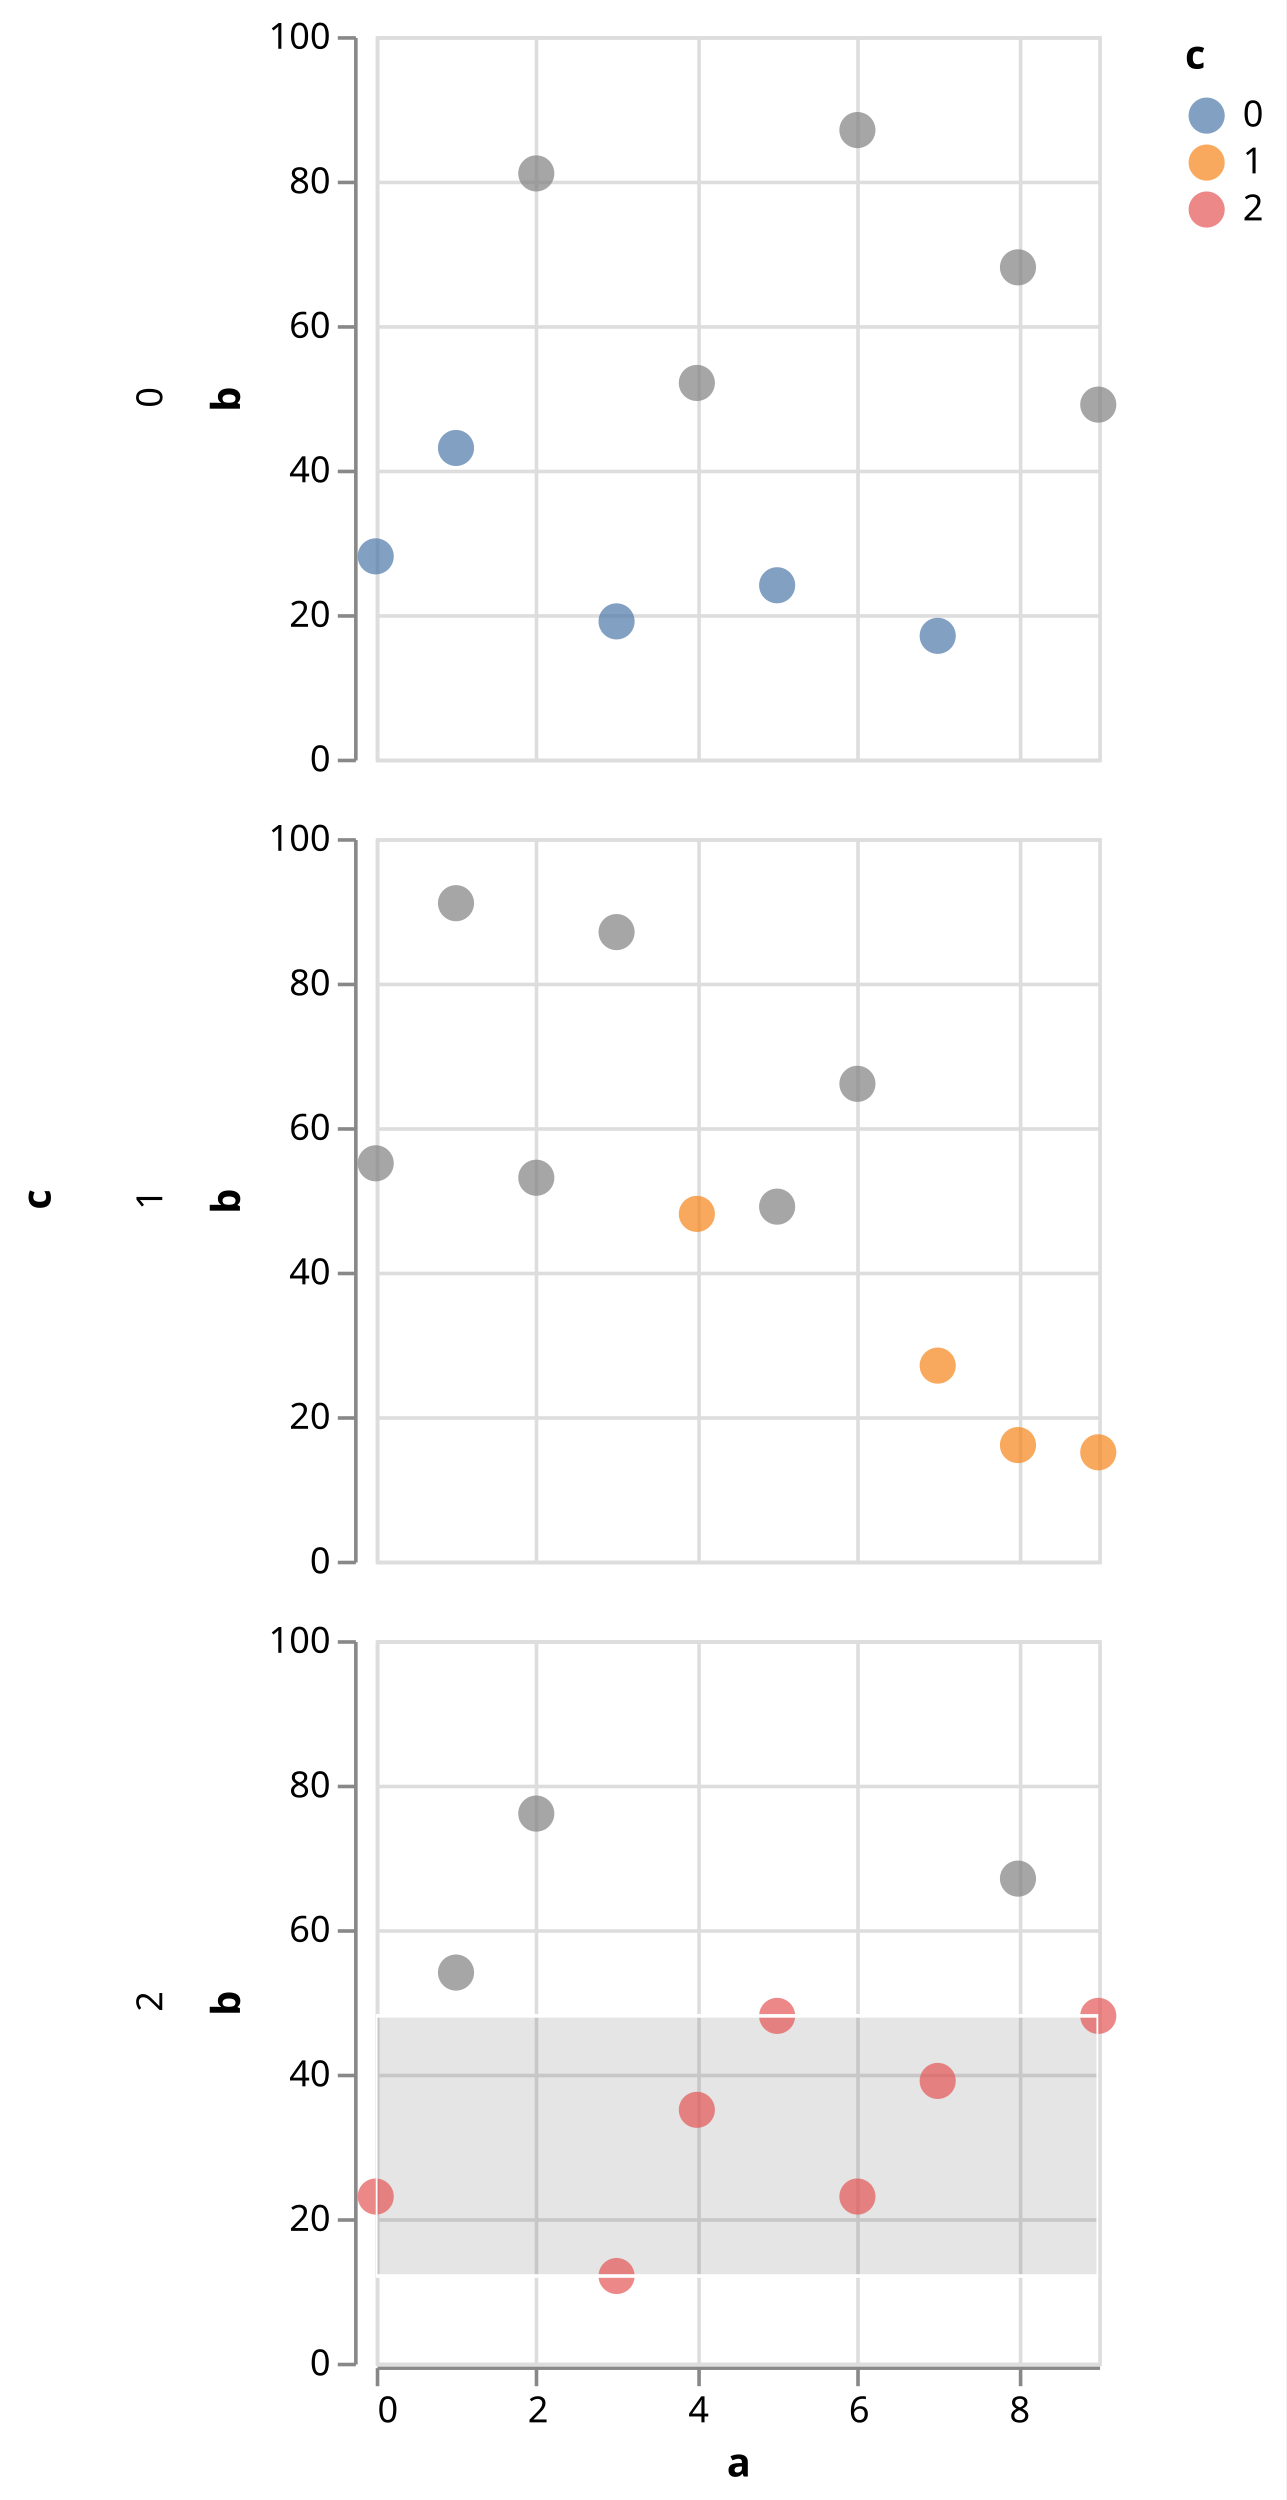
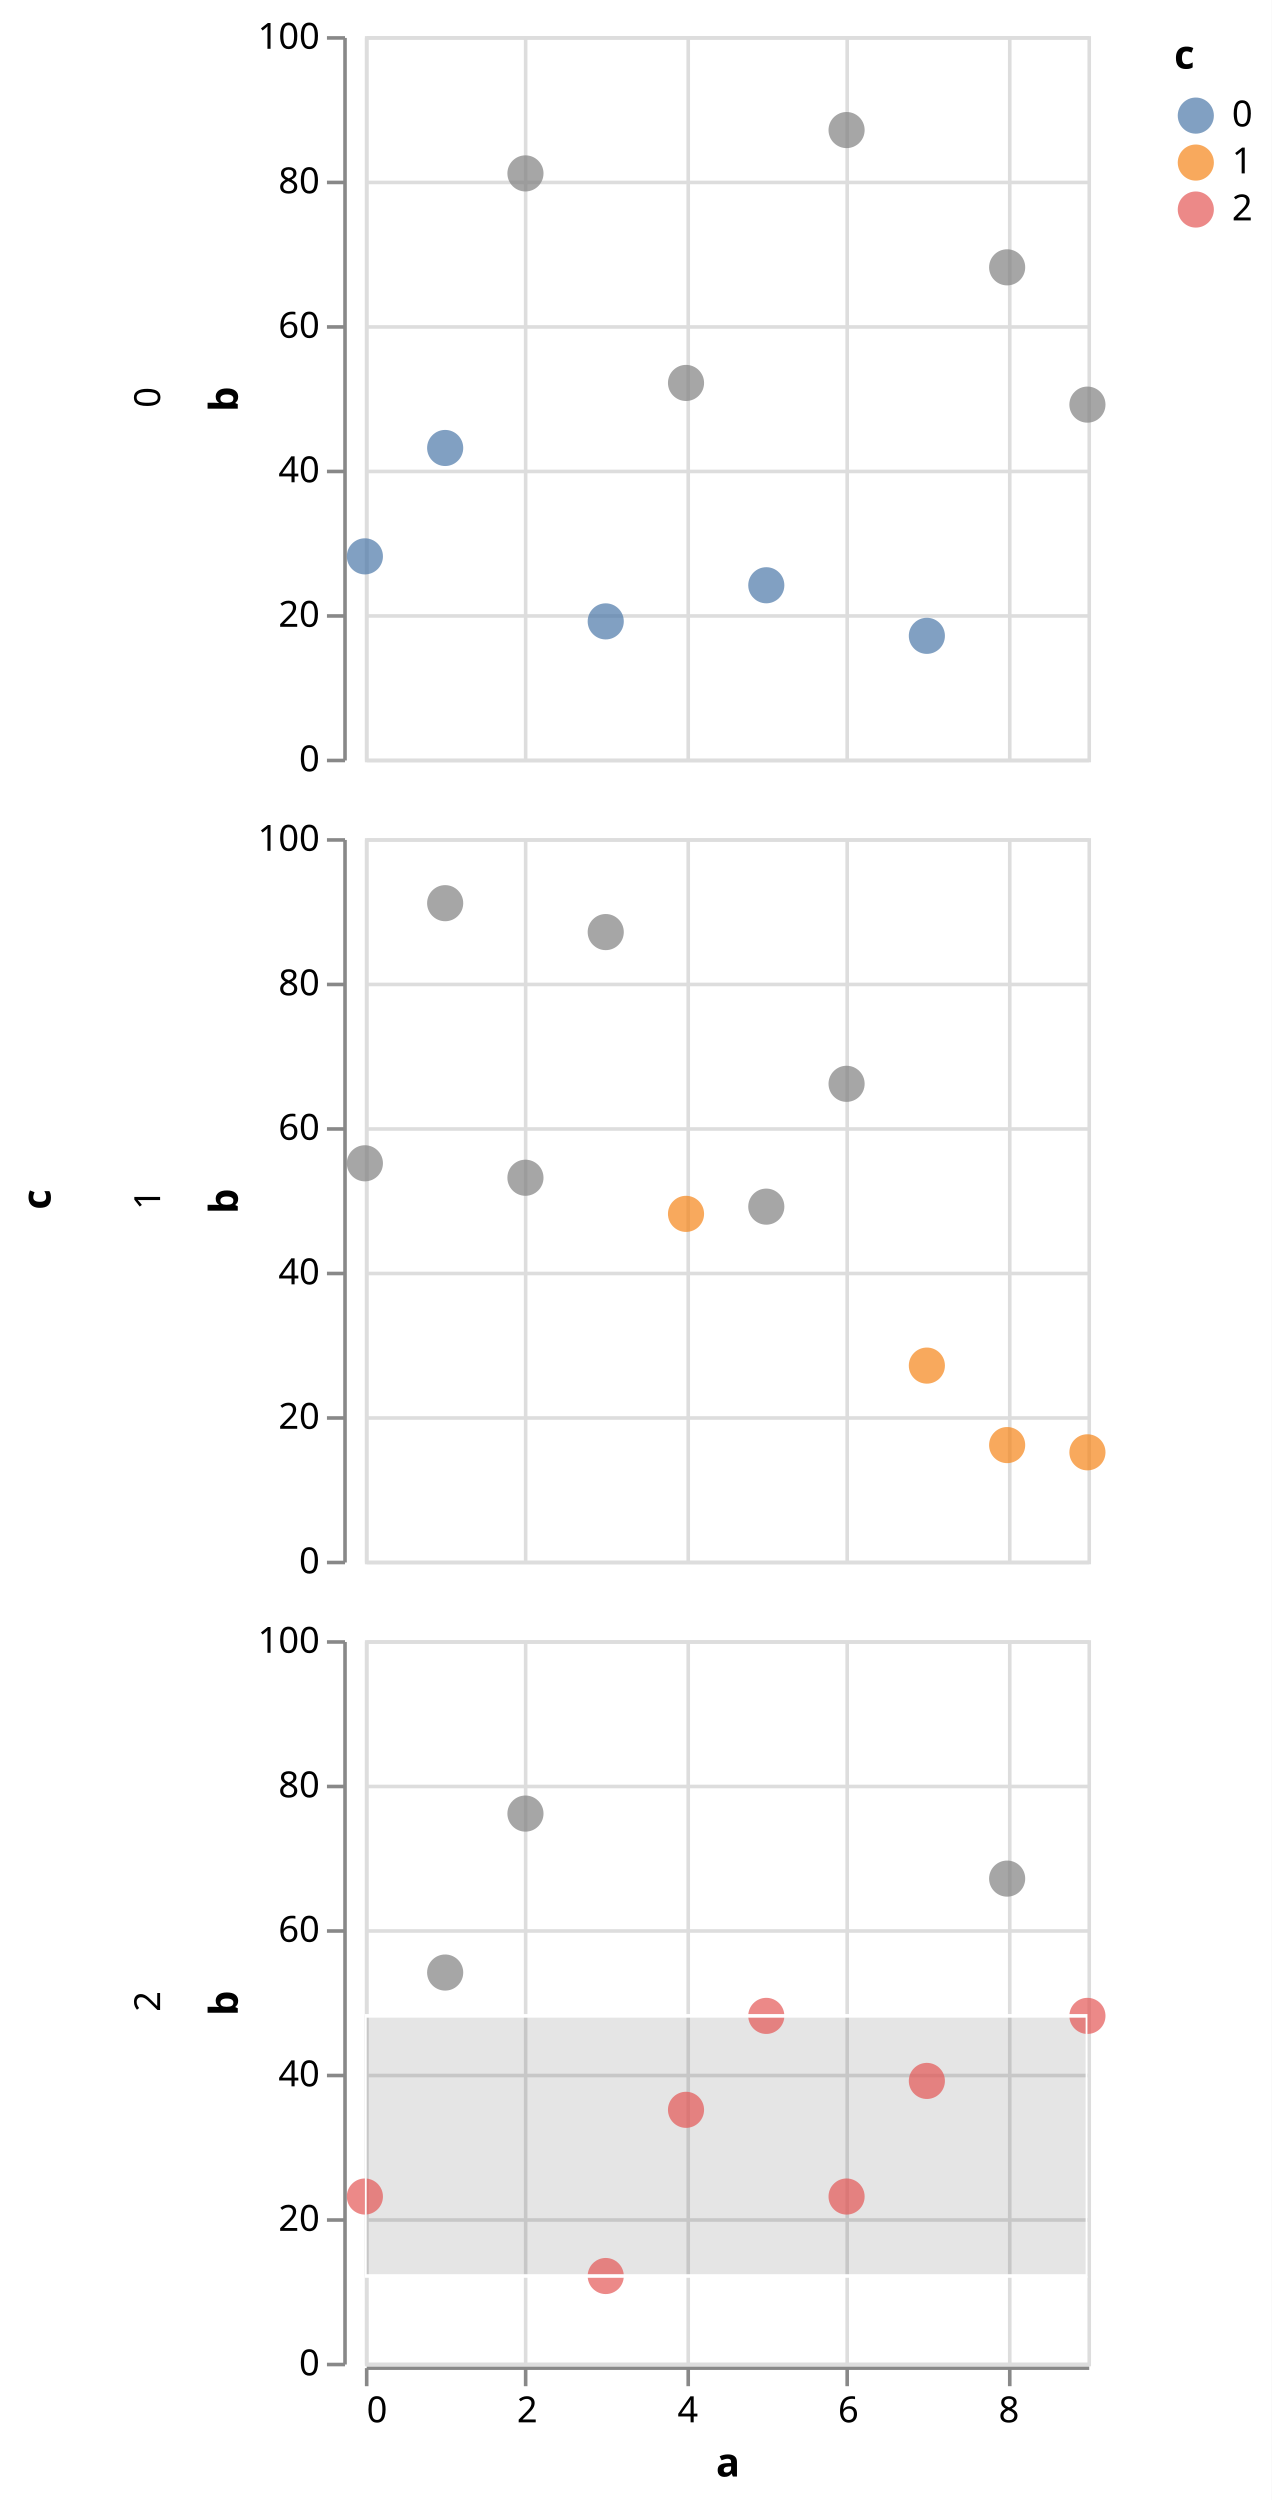
- <svg xmlns="http://www.w3.org/2000/svg" version="1.1" class="marks" width="356" height="692" viewBox="0 0 356 692">
-   <rect width="356" height="692" fill="white" />
-   <g fill="none" stroke-miterlimit="10" transform="translate(104,10)">
+ <svg xmlns="http://www.w3.org/2000/svg" version="1.1" class="marks" width="352" height="692" viewBox="0 0 352 692">
+   <rect width="352" height="692" fill="white" />
+   <g fill="none" stroke-miterlimit="10" transform="translate(101,10)">
    <g class="mark-group role-frame root" role="graphics-object" aria-roledescription="group mark container">
      <g transform="translate(0,0)">
        <path class="background" aria-hidden="true" d="M0,0h0v0h0Z" />
        <g>
          <g class="mark-group role-row-title row-title" role="graphics-object" aria-roledescription="group mark container">
-             <g transform="translate(-78,322)">
+             <g transform="translate(-75,322)">
              <path class="background" aria-hidden="true" d="M0,0h0v0h0Z" />
              <g>
                <g class="mark-group role-title">
                  <g transform="translate(-21,0)">
                    <path class="background" aria-hidden="true" d="M0,0h0v0h0Z" pointer-events="none" />
                    <g>
                      <g class="mark-text role-title-text" role="graphics-symbol" aria-roledescription="title" aria-label="Title text 'c'" pointer-events="none">
                        <text text-anchor="middle" transform="translate(0,0) rotate(-90) translate(0,9)" font-family="sans-serif" font-size="11px" font-weight="bold" fill="#000" opacity="1">c</text>
                      </g>
                    </g>
                    <path class="foreground" aria-hidden="true" d="" pointer-events="none" display="none" />
                  </g>
                </g>
              </g>
              <path class="foreground" aria-hidden="true" d="" display="none" />
            </g>
          </g>
          <g class="mark-group role-row-header row_header" role="graphics-object" aria-roledescription="group mark container">
            <g transform="translate(-6,0)">
              <path class="background" aria-hidden="true" d="M0,0h0v200h0Z" />
              <g>
                <g class="mark-group role-axis" aria-hidden="true">
                  <g transform="translate(0.5,0.5)">
                    <path class="background" aria-hidden="true" d="M0,0h0v0h0Z" pointer-events="none" />
                    <g>
                      <g class="mark-rule role-axis-tick" pointer-events="none">
                        <line transform="translate(0,200)" x2="-5" y2="0" stroke="#888" stroke-width="1" opacity="1" />
                        <line transform="translate(0,160)" x2="-5" y2="0" stroke="#888" stroke-width="1" opacity="1" />
                        <line transform="translate(0,120)" x2="-5" y2="0" stroke="#888" stroke-width="1" opacity="1" />
                        <line transform="translate(0,80)" x2="-5" y2="0" stroke="#888" stroke-width="1" opacity="1" />
                        <line transform="translate(0,40)" x2="-5" y2="0" stroke="#888" stroke-width="1" opacity="1" />
                        <line transform="translate(0,0)" x2="-5" y2="0" stroke="#888" stroke-width="1" opacity="1" />
                      </g>
                      <g class="mark-text role-axis-label" pointer-events="none">
                        <text text-anchor="end" transform="translate(-7,203)" font-family="sans-serif" font-size="10px" fill="#000" opacity="1">0</text>
                        <text text-anchor="end" transform="translate(-7,163)" font-family="sans-serif" font-size="10px" fill="#000" opacity="1">20</text>
                        <text text-anchor="end" transform="translate(-7,123)" font-family="sans-serif" font-size="10px" fill="#000" opacity="1">40</text>
                        <text text-anchor="end" transform="translate(-7,83)" font-family="sans-serif" font-size="10px" fill="#000" opacity="1">60</text>
                        <text text-anchor="end" transform="translate(-7,43)" font-family="sans-serif" font-size="10px" fill="#000" opacity="1">80</text>
                        <text text-anchor="end" transform="translate(-7,3)" font-family="sans-serif" font-size="10px" fill="#000" opacity="1">100</text>
                      </g>
                      <g class="mark-rule role-axis-domain" pointer-events="none">
                        <line transform="translate(0,200)" x2="0" y2="-200" stroke="#888" stroke-width="1" opacity="1" />
                      </g>
                      <g class="mark-text role-axis-title" pointer-events="none">
-                         <text text-anchor="middle" transform="translate(-30.08691,100) rotate(-90) translate(0,-2)" font-family="sans-serif" font-size="11px" font-weight="bold" fill="#000" opacity="1">b</text>
+                         <text text-anchor="middle" transform="translate(-27.68457,100) rotate(-90) translate(0,-2)" font-family="sans-serif" font-size="11px" font-weight="bold" fill="#000" opacity="1">b</text>
                      </g>
                    </g>
                    <path class="foreground" aria-hidden="true" d="" pointer-events="none" display="none" />
                  </g>
                </g>
                <g class="mark-group role-title">
-                   <g transform="translate(-61.08691,100)">
+                   <g transform="translate(-58.68457,100)">
                    <path class="background" aria-hidden="true" d="M0,0h0v0h0Z" pointer-events="none" />
                    <g>
                      <g class="mark-text role-title-text" role="graphics-symbol" aria-roledescription="title" aria-label="Title text '0'" pointer-events="none">
                        <text text-anchor="middle" transform="translate(0,0) rotate(-90) translate(0,8)" font-family="sans-serif" font-size="10px" fill="#000" opacity="1">0</text>
                      </g>
                    </g>
                    <path class="foreground" aria-hidden="true" d="" pointer-events="none" display="none" />
                  </g>
                </g>
              </g>
              <path class="foreground" aria-hidden="true" d="" display="none" />
            </g>
            <g transform="translate(-6,222)">
              <path class="background" aria-hidden="true" d="M0,0h0v200h0Z" />
              <g>
                <g class="mark-group role-axis" aria-hidden="true">
                  <g transform="translate(0.5,0.5)">
                    <path class="background" aria-hidden="true" d="M0,0h0v0h0Z" pointer-events="none" />
                    <g>
                      <g class="mark-rule role-axis-tick" pointer-events="none">
                        <line transform="translate(0,200)" x2="-5" y2="0" stroke="#888" stroke-width="1" opacity="1" />
                        <line transform="translate(0,160)" x2="-5" y2="0" stroke="#888" stroke-width="1" opacity="1" />
                        <line transform="translate(0,120)" x2="-5" y2="0" stroke="#888" stroke-width="1" opacity="1" />
                        <line transform="translate(0,80)" x2="-5" y2="0" stroke="#888" stroke-width="1" opacity="1" />
                        <line transform="translate(0,40)" x2="-5" y2="0" stroke="#888" stroke-width="1" opacity="1" />
                        <line transform="translate(0,0)" x2="-5" y2="0" stroke="#888" stroke-width="1" opacity="1" />
                      </g>
                      <g class="mark-text role-axis-label" pointer-events="none">
                        <text text-anchor="end" transform="translate(-7,203)" font-family="sans-serif" font-size="10px" fill="#000" opacity="1">0</text>
                        <text text-anchor="end" transform="translate(-7,163)" font-family="sans-serif" font-size="10px" fill="#000" opacity="1">20</text>
                        <text text-anchor="end" transform="translate(-7,123)" font-family="sans-serif" font-size="10px" fill="#000" opacity="1">40</text>
                        <text text-anchor="end" transform="translate(-7,83)" font-family="sans-serif" font-size="10px" fill="#000" opacity="1">60</text>
                        <text text-anchor="end" transform="translate(-7,43)" font-family="sans-serif" font-size="10px" fill="#000" opacity="1">80</text>
                        <text text-anchor="end" transform="translate(-7,3)" font-family="sans-serif" font-size="10px" fill="#000" opacity="1">100</text>
                      </g>
                      <g class="mark-rule role-axis-domain" pointer-events="none">
                        <line transform="translate(0,200)" x2="0" y2="-200" stroke="#888" stroke-width="1" opacity="1" />
                      </g>
                      <g class="mark-text role-axis-title" pointer-events="none">
-                         <text text-anchor="middle" transform="translate(-30.08691,100) rotate(-90) translate(0,-2)" font-family="sans-serif" font-size="11px" font-weight="bold" fill="#000" opacity="1">b</text>
+                         <text text-anchor="middle" transform="translate(-27.68457,100) rotate(-90) translate(0,-2)" font-family="sans-serif" font-size="11px" font-weight="bold" fill="#000" opacity="1">b</text>
                      </g>
                    </g>
                    <path class="foreground" aria-hidden="true" d="" pointer-events="none" display="none" />
                  </g>
                </g>
                <g class="mark-group role-title">
-                   <g transform="translate(-61.08691,100)">
+                   <g transform="translate(-58.68457,100)">
                    <path class="background" aria-hidden="true" d="M0,0h0v0h0Z" pointer-events="none" />
                    <g>
                      <g class="mark-text role-title-text" role="graphics-symbol" aria-roledescription="title" aria-label="Title text '1'" pointer-events="none">
                        <text text-anchor="middle" transform="translate(0,0) rotate(-90) translate(0,8)" font-family="sans-serif" font-size="10px" fill="#000" opacity="1">1</text>
                      </g>
                    </g>
                    <path class="foreground" aria-hidden="true" d="" pointer-events="none" display="none" />
                  </g>
                </g>
              </g>
              <path class="foreground" aria-hidden="true" d="" display="none" />
            </g>
            <g transform="translate(-6,444)">
              <path class="background" aria-hidden="true" d="M0,0h0v200h0Z" />
              <g>
                <g class="mark-group role-axis" aria-hidden="true">
                  <g transform="translate(0.5,0.5)">
                    <path class="background" aria-hidden="true" d="M0,0h0v0h0Z" pointer-events="none" />
                    <g>
                      <g class="mark-rule role-axis-tick" pointer-events="none">
                        <line transform="translate(0,200)" x2="-5" y2="0" stroke="#888" stroke-width="1" opacity="1" />
                        <line transform="translate(0,160)" x2="-5" y2="0" stroke="#888" stroke-width="1" opacity="1" />
                        <line transform="translate(0,120)" x2="-5" y2="0" stroke="#888" stroke-width="1" opacity="1" />
                        <line transform="translate(0,80)" x2="-5" y2="0" stroke="#888" stroke-width="1" opacity="1" />
                        <line transform="translate(0,40)" x2="-5" y2="0" stroke="#888" stroke-width="1" opacity="1" />
                        <line transform="translate(0,0)" x2="-5" y2="0" stroke="#888" stroke-width="1" opacity="1" />
                      </g>
                      <g class="mark-text role-axis-label" pointer-events="none">
                        <text text-anchor="end" transform="translate(-7,203)" font-family="sans-serif" font-size="10px" fill="#000" opacity="1">0</text>
                        <text text-anchor="end" transform="translate(-7,163)" font-family="sans-serif" font-size="10px" fill="#000" opacity="1">20</text>
                        <text text-anchor="end" transform="translate(-7,123)" font-family="sans-serif" font-size="10px" fill="#000" opacity="1">40</text>
                        <text text-anchor="end" transform="translate(-7,83)" font-family="sans-serif" font-size="10px" fill="#000" opacity="1">60</text>
                        <text text-anchor="end" transform="translate(-7,43)" font-family="sans-serif" font-size="10px" fill="#000" opacity="1">80</text>
                        <text text-anchor="end" transform="translate(-7,3)" font-family="sans-serif" font-size="10px" fill="#000" opacity="1">100</text>
                      </g>
                      <g class="mark-rule role-axis-domain" pointer-events="none">
                        <line transform="translate(0,200)" x2="0" y2="-200" stroke="#888" stroke-width="1" opacity="1" />
                      </g>
                      <g class="mark-text role-axis-title" pointer-events="none">
-                         <text text-anchor="middle" transform="translate(-30.08691,100) rotate(-90) translate(0,-2)" font-family="sans-serif" font-size="11px" font-weight="bold" fill="#000" opacity="1">b</text>
+                         <text text-anchor="middle" transform="translate(-27.68457,100) rotate(-90) translate(0,-2)" font-family="sans-serif" font-size="11px" font-weight="bold" fill="#000" opacity="1">b</text>
                      </g>
                    </g>
                    <path class="foreground" aria-hidden="true" d="" pointer-events="none" display="none" />
                  </g>
                </g>
                <g class="mark-group role-title">
-                   <g transform="translate(-61.08691,100)">
+                   <g transform="translate(-58.68457,100)">
                    <path class="background" aria-hidden="true" d="M0,0h0v0h0Z" pointer-events="none" />
                    <g>
                      <g class="mark-text role-title-text" role="graphics-symbol" aria-roledescription="title" aria-label="Title text '2'" pointer-events="none">
                        <text text-anchor="middle" transform="translate(0,0) rotate(-90) translate(0,8)" font-family="sans-serif" font-size="10px" fill="#000" opacity="1">2</text>
                      </g>
                    </g>
                    <path class="foreground" aria-hidden="true" d="" pointer-events="none" display="none" />
                  </g>
                </g>
              </g>
              <path class="foreground" aria-hidden="true" d="" display="none" />
            </g>
          </g>
          <g class="mark-group role-column-footer column_footer" role="graphics-object" aria-roledescription="group mark container">
            <g transform="translate(0,645)">
              <path class="background" aria-hidden="true" d="M0,0h200v0h-200Z" />
              <g>
                <g class="mark-group role-axis" aria-hidden="true">
                  <g transform="translate(0.5,0.5)">
                    <path class="background" aria-hidden="true" d="M0,0h0v0h0Z" pointer-events="none" />
                    <g>
                      <g class="mark-rule role-axis-tick" pointer-events="none">
                        <line transform="translate(0,0)" x2="0" y2="5" stroke="#888" stroke-width="1" opacity="1" />
                        <line transform="translate(44,0)" x2="0" y2="5" stroke="#888" stroke-width="1" opacity="1" />
                        <line transform="translate(89,0)" x2="0" y2="5" stroke="#888" stroke-width="1" opacity="1" />
                        <line transform="translate(133,0)" x2="0" y2="5" stroke="#888" stroke-width="1" opacity="1" />
                        <line transform="translate(178,0)" x2="0" y2="5" stroke="#888" stroke-width="1" opacity="1" />
                      </g>
                      <g class="mark-text role-axis-label" pointer-events="none">
                        <text text-anchor="start" transform="translate(0,15)" font-family="sans-serif" font-size="10px" fill="#000" opacity="1">0</text>
                        <text text-anchor="middle" transform="translate(44.44444,15)" font-family="sans-serif" font-size="10px" fill="#000" opacity="1">2</text>
                        <text text-anchor="middle" transform="translate(88.88889,15)" font-family="sans-serif" font-size="10px" fill="#000" opacity="1">4</text>
                        <text text-anchor="middle" transform="translate(133.3333,15)" font-family="sans-serif" font-size="10px" fill="#000" opacity="1">6</text>
                        <text text-anchor="middle" transform="translate(177.7778,15)" font-family="sans-serif" font-size="10px" fill="#000" opacity="1">8</text>
                      </g>
                      <g class="mark-rule role-axis-domain" pointer-events="none">
                        <line transform="translate(0,0)" x2="200" y2="0" stroke="#888" stroke-width="1" opacity="1" />
                      </g>
                      <g class="mark-text role-axis-title" pointer-events="none">
                        <text text-anchor="middle" transform="translate(100,30)" font-family="sans-serif" font-size="11px" font-weight="bold" fill="#000" opacity="1">a</text>
                      </g>
                    </g>
                    <path class="foreground" aria-hidden="true" d="" pointer-events="none" display="none" />
                  </g>
                </g>
              </g>
              <path class="foreground" aria-hidden="true" d="" display="none" />
            </g>
          </g>
          <g class="mark-group role-scope cell" role="graphics-object" aria-roledescription="group mark container">
            <g transform="translate(0,0)">
              <path class="background" aria-hidden="true" d="M0.5,0.5h200v200h-200Z" stroke="#ddd" />
              <g>
                <g class="mark-group role-axis" aria-hidden="true">
                  <g transform="translate(0.5,200.5)">
                    <path class="background" aria-hidden="true" d="M0,0h0v0h0Z" pointer-events="none" />
                    <g>
                      <g class="mark-rule role-axis-grid" pointer-events="none">
                        <line transform="translate(0,-200)" x2="0" y2="200" stroke="#ddd" stroke-width="1" opacity="1" />
                        <line transform="translate(44,-200)" x2="0" y2="200" stroke="#ddd" stroke-width="1" opacity="1" />
                        <line transform="translate(89,-200)" x2="0" y2="200" stroke="#ddd" stroke-width="1" opacity="1" />
                        <line transform="translate(133,-200)" x2="0" y2="200" stroke="#ddd" stroke-width="1" opacity="1" />
                        <line transform="translate(178,-200)" x2="0" y2="200" stroke="#ddd" stroke-width="1" opacity="1" />
                      </g>
                    </g>
                    <path class="foreground" aria-hidden="true" d="" pointer-events="none" display="none" />
                  </g>
                </g>
                <g class="mark-group role-axis" aria-hidden="true">
                  <g transform="translate(0.5,0.5)">
                    <path class="background" aria-hidden="true" d="M0,0h0v0h0Z" pointer-events="none" />
                    <g>
                      <g class="mark-rule role-axis-grid" pointer-events="none">
                        <line transform="translate(0,200)" x2="200" y2="0" stroke="#ddd" stroke-width="1" opacity="1" />
                        <line transform="translate(0,160)" x2="200" y2="0" stroke="#ddd" stroke-width="1" opacity="1" />
                        <line transform="translate(0,120)" x2="200" y2="0" stroke="#ddd" stroke-width="1" opacity="1" />
                        <line transform="translate(0,80)" x2="200" y2="0" stroke="#ddd" stroke-width="1" opacity="1" />
                        <line transform="translate(0,40)" x2="200" y2="0" stroke="#ddd" stroke-width="1" opacity="1" />
                        <line transform="translate(0,0)" x2="200" y2="0" stroke="#ddd" stroke-width="1" opacity="1" />
                      </g>
                    </g>
                    <path class="foreground" aria-hidden="true" d="" pointer-events="none" display="none" />
                  </g>
                </g>
                <g class="mark-rect role-mark sel_brush_bg" clip-path="url(#clip1)" role="graphics-symbol" aria-roledescription="rect mark container">
                  <path d="M0,0h0v0h0Z" fill="#333" fill-opacity="0.125" />
                </g>
                <g class="mark-symbol role-mark child_marks" role="graphics-symbol" aria-roledescription="symbol mark container">
                  <path transform="translate(0,144)" d="M5,0A5,5,0,1,1,-5,0A5,5,0,1,1,5,0" fill="#4c78a8" stroke-width="2" opacity="0.7" />
                  <path transform="translate(22.22222,114)" d="M5,0A5,5,0,1,1,-5,0A5,5,0,1,1,5,0" fill="#4c78a8" stroke-width="2" opacity="0.7" />
                  <path transform="translate(44.44444,38)" d="M5,0A5,5,0,1,1,-5,0A5,5,0,1,1,5,0" fill="grey" stroke-width="2" opacity="0.7" />
                  <path transform="translate(66.66667,162)" d="M5,0A5,5,0,1,1,-5,0A5,5,0,1,1,5,0" fill="#4c78a8" stroke-width="2" opacity="0.7" />
                  <path transform="translate(88.88889,96)" d="M5,0A5,5,0,1,1,-5,0A5,5,0,1,1,5,0" fill="grey" stroke-width="2" opacity="0.7" />
                  <path transform="translate(111.1111,152)" d="M5,0A5,5,0,1,1,-5,0A5,5,0,1,1,5,0" fill="#4c78a8" stroke-width="2" opacity="0.7" />
                  <path transform="translate(133.3333,26)" d="M5,0A5,5,0,1,1,-5,0A5,5,0,1,1,5,0" fill="grey" stroke-width="2" opacity="0.7" />
                  <path transform="translate(155.5556,166)" d="M5,0A5,5,0,1,1,-5,0A5,5,0,1,1,5,0" fill="#4c78a8" stroke-width="2" opacity="0.7" />
                  <path transform="translate(177.7778,64)" d="M5,0A5,5,0,1,1,-5,0A5,5,0,1,1,5,0" fill="grey" stroke-width="2" opacity="0.7" />
                  <path transform="translate(200,102)" d="M5,0A5,5,0,1,1,-5,0A5,5,0,1,1,5,0" fill="grey" stroke-width="2" opacity="0.7" />
                </g>
                <g class="mark-rect role-mark sel_brush" clip-path="url(#clip2)" role="graphics-symbol" aria-roledescription="rect mark container">
                  <path d="M0,0h0v0h0Z" />
                </g>
              </g>
              <path class="foreground" aria-hidden="true" d="" display="none" />
            </g>
            <g transform="translate(0,222)">
              <path class="background" aria-hidden="true" d="M0.5,0.5h200v200h-200Z" stroke="#ddd" />
              <g>
                <g class="mark-group role-axis" aria-hidden="true">
                  <g transform="translate(0.5,200.5)">
                    <path class="background" aria-hidden="true" d="M0,0h0v0h0Z" pointer-events="none" />
                    <g>
                      <g class="mark-rule role-axis-grid" pointer-events="none">
                        <line transform="translate(0,-200)" x2="0" y2="200" stroke="#ddd" stroke-width="1" opacity="1" />
                        <line transform="translate(44,-200)" x2="0" y2="200" stroke="#ddd" stroke-width="1" opacity="1" />
                        <line transform="translate(89,-200)" x2="0" y2="200" stroke="#ddd" stroke-width="1" opacity="1" />
                        <line transform="translate(133,-200)" x2="0" y2="200" stroke="#ddd" stroke-width="1" opacity="1" />
                        <line transform="translate(178,-200)" x2="0" y2="200" stroke="#ddd" stroke-width="1" opacity="1" />
                      </g>
                    </g>
                    <path class="foreground" aria-hidden="true" d="" pointer-events="none" display="none" />
                  </g>
                </g>
                <g class="mark-group role-axis" aria-hidden="true">
                  <g transform="translate(0.5,0.5)">
                    <path class="background" aria-hidden="true" d="M0,0h0v0h0Z" pointer-events="none" />
                    <g>
                      <g class="mark-rule role-axis-grid" pointer-events="none">
                        <line transform="translate(0,200)" x2="200" y2="0" stroke="#ddd" stroke-width="1" opacity="1" />
                        <line transform="translate(0,160)" x2="200" y2="0" stroke="#ddd" stroke-width="1" opacity="1" />
                        <line transform="translate(0,120)" x2="200" y2="0" stroke="#ddd" stroke-width="1" opacity="1" />
                        <line transform="translate(0,80)" x2="200" y2="0" stroke="#ddd" stroke-width="1" opacity="1" />
                        <line transform="translate(0,40)" x2="200" y2="0" stroke="#ddd" stroke-width="1" opacity="1" />
                        <line transform="translate(0,0)" x2="200" y2="0" stroke="#ddd" stroke-width="1" opacity="1" />
                      </g>
                    </g>
                    <path class="foreground" aria-hidden="true" d="" pointer-events="none" display="none" />
                  </g>
                </g>
                <g class="mark-rect role-mark sel_brush_bg" clip-path="url(#clip3)" role="graphics-symbol" aria-roledescription="rect mark container">
                  <path d="M0,0h0v0h0Z" fill="#333" fill-opacity="0.125" />
                </g>
                <g class="mark-symbol role-mark child_marks" role="graphics-symbol" aria-roledescription="symbol mark container">
                  <path transform="translate(0,90)" d="M5,0A5,5,0,1,1,-5,0A5,5,0,1,1,5,0" fill="grey" stroke-width="2" opacity="0.7" />
                  <path transform="translate(22.22222,18)" d="M5,0A5,5,0,1,1,-5,0A5,5,0,1,1,5,0" fill="grey" stroke-width="2" opacity="0.7" />
                  <path transform="translate(44.44444,94)" d="M5,0A5,5,0,1,1,-5,0A5,5,0,1,1,5,0" fill="grey" stroke-width="2" opacity="0.7" />
                  <path transform="translate(66.66667,26)" d="M5,0A5,5,0,1,1,-5,0A5,5,0,1,1,5,0" fill="grey" stroke-width="2" opacity="0.7" />
                  <path transform="translate(88.88889,104)" d="M5,0A5,5,0,1,1,-5,0A5,5,0,1,1,5,0" fill="#f58518" stroke-width="2" opacity="0.7" />
                  <path transform="translate(111.1111,102)" d="M5,0A5,5,0,1,1,-5,0A5,5,0,1,1,5,0" fill="grey" stroke-width="2" opacity="0.7" />
                  <path transform="translate(133.3333,68)" d="M5,0A5,5,0,1,1,-5,0A5,5,0,1,1,5,0" fill="grey" stroke-width="2" opacity="0.7" />
                  <path transform="translate(155.5556,146)" d="M5,0A5,5,0,1,1,-5,0A5,5,0,1,1,5,0" fill="#f58518" stroke-width="2" opacity="0.7" />
                  <path transform="translate(177.7778,168)" d="M5,0A5,5,0,1,1,-5,0A5,5,0,1,1,5,0" fill="#f58518" stroke-width="2" opacity="0.7" />
                  <path transform="translate(200,170)" d="M5,0A5,5,0,1,1,-5,0A5,5,0,1,1,5,0" fill="#f58518" stroke-width="2" opacity="0.7" />
                </g>
                <g class="mark-rect role-mark sel_brush" clip-path="url(#clip4)" role="graphics-symbol" aria-roledescription="rect mark container">
                  <path d="M0,0h0v0h0Z" />
                </g>
              </g>
              <path class="foreground" aria-hidden="true" d="" display="none" />
            </g>
            <g transform="translate(0,444)">
              <path class="background" aria-hidden="true" d="M0.5,0.5h200v200h-200Z" stroke="#ddd" />
              <g>
                <g class="mark-group role-axis" aria-hidden="true">
                  <g transform="translate(0.5,200.5)">
                    <path class="background" aria-hidden="true" d="M0,0h0v0h0Z" pointer-events="none" />
                    <g>
                      <g class="mark-rule role-axis-grid" pointer-events="none">
                        <line transform="translate(0,-200)" x2="0" y2="200" stroke="#ddd" stroke-width="1" opacity="1" />
                        <line transform="translate(44,-200)" x2="0" y2="200" stroke="#ddd" stroke-width="1" opacity="1" />
                        <line transform="translate(89,-200)" x2="0" y2="200" stroke="#ddd" stroke-width="1" opacity="1" />
                        <line transform="translate(133,-200)" x2="0" y2="200" stroke="#ddd" stroke-width="1" opacity="1" />
                        <line transform="translate(178,-200)" x2="0" y2="200" stroke="#ddd" stroke-width="1" opacity="1" />
                      </g>
                    </g>
                    <path class="foreground" aria-hidden="true" d="" pointer-events="none" display="none" />
                  </g>
                </g>
                <g class="mark-group role-axis" aria-hidden="true">
                  <g transform="translate(0.5,0.5)">
                    <path class="background" aria-hidden="true" d="M0,0h0v0h0Z" pointer-events="none" />
                    <g>
                      <g class="mark-rule role-axis-grid" pointer-events="none">
                        <line transform="translate(0,200)" x2="200" y2="0" stroke="#ddd" stroke-width="1" opacity="1" />
                        <line transform="translate(0,160)" x2="200" y2="0" stroke="#ddd" stroke-width="1" opacity="1" />
                        <line transform="translate(0,120)" x2="200" y2="0" stroke="#ddd" stroke-width="1" opacity="1" />
                        <line transform="translate(0,80)" x2="200" y2="0" stroke="#ddd" stroke-width="1" opacity="1" />
                        <line transform="translate(0,40)" x2="200" y2="0" stroke="#ddd" stroke-width="1" opacity="1" />
                        <line transform="translate(0,0)" x2="200" y2="0" stroke="#ddd" stroke-width="1" opacity="1" />
                      </g>
                    </g>
                    <path class="foreground" aria-hidden="true" d="" pointer-events="none" display="none" />
                  </g>
                </g>
                <g class="mark-rect role-mark sel_brush_bg" clip-path="url(#clip5)" role="graphics-symbol" aria-roledescription="rect mark container">
                  <path d="M0,104h200v72h-200Z" fill="#333" fill-opacity="0.125" />
                </g>
                <g class="mark-symbol role-mark child_marks" role="graphics-symbol" aria-roledescription="symbol mark container">
                  <path transform="translate(0,154)" d="M5,0A5,5,0,1,1,-5,0A5,5,0,1,1,5,0" fill="#e45756" stroke-width="2" opacity="0.7" />
                  <path transform="translate(22.22222,92)" d="M5,0A5,5,0,1,1,-5,0A5,5,0,1,1,5,0" fill="grey" stroke-width="2" opacity="0.7" />
                  <path transform="translate(44.44444,48)" d="M5,0A5,5,0,1,1,-5,0A5,5,0,1,1,5,0" fill="grey" stroke-width="2" opacity="0.7" />
                  <path transform="translate(66.66667,176)" d="M5,0A5,5,0,1,1,-5,0A5,5,0,1,1,5,0" fill="#e45756" stroke-width="2" opacity="0.7" />
                  <path transform="translate(88.88889,130)" d="M5,0A5,5,0,1,1,-5,0A5,5,0,1,1,5,0" fill="#e45756" stroke-width="2" opacity="0.7" />
                  <path transform="translate(111.1111,104)" d="M5,0A5,5,0,1,1,-5,0A5,5,0,1,1,5,0" fill="#e45756" stroke-width="2" opacity="0.7" />
                  <path transform="translate(133.3333,154)" d="M5,0A5,5,0,1,1,-5,0A5,5,0,1,1,5,0" fill="#e45756" stroke-width="2" opacity="0.7" />
                  <path transform="translate(155.5556,122)" d="M5,0A5,5,0,1,1,-5,0A5,5,0,1,1,5,0" fill="#e45756" stroke-width="2" opacity="0.7" />
                  <path transform="translate(177.7778,66)" d="M5,0A5,5,0,1,1,-5,0A5,5,0,1,1,5,0" fill="grey" stroke-width="2" opacity="0.7" />
                  <path transform="translate(200,104)" d="M5,0A5,5,0,1,1,-5,0A5,5,0,1,1,5,0" fill="#e45756" stroke-width="2" opacity="0.7" />
                </g>
                <g class="mark-rect role-mark sel_brush" clip-path="url(#clip6)" role="graphics-symbol" aria-roledescription="rect mark container">
                  <path d="M0,104h200v72h-200Z" stroke="white" />
                </g>
              </g>
              <path class="foreground" aria-hidden="true" d="" display="none" />
            </g>
          </g>
          <g class="mark-group role-legend" aria-hidden="true">
            <g transform="translate(224,0)">
-               <path class="background" aria-hidden="true" d="M0,0h23v53h-23Z" pointer-events="none" />
+               <path class="background" aria-hidden="true" d="M0,0h22v53h-22Z" pointer-events="none" />
              <g>
                <g class="mark-group role-legend-entry">
                  <g transform="translate(0,16)">
                    <path class="background" aria-hidden="true" d="M0,0h0v0h0Z" pointer-events="none" />
                    <g>
                      <g class="mark-group role-scope" role="graphics-object" aria-roledescription="group mark container">
                        <g transform="translate(0,0)">
-                           <path class="background" aria-hidden="true" d="M0,0h22.362v11h-22.362Z" pointer-events="none" opacity="1" />
+                           <path class="background" aria-hidden="true" d="M0,0h21.562v11h-21.562Z" pointer-events="none" opacity="1" />
                          <g>
                            <g class="mark-symbol role-legend-symbol" pointer-events="none">
                              <path transform="translate(6,6)" d="M5,0A5,5,0,1,1,-5,0A5,5,0,1,1,5,0" fill="#4c78a8" stroke-width="1.5" opacity="0.7" />
                            </g>
                            <g class="mark-text role-legend-label" pointer-events="none">
                              <text text-anchor="start" transform="translate(16,9)" font-family="sans-serif" font-size="10px" fill="#000" opacity="1">0</text>
                            </g>
                          </g>
                          <path class="foreground" aria-hidden="true" d="" pointer-events="none" display="none" />
                        </g>
                        <g transform="translate(0,13)">
-                           <path class="background" aria-hidden="true" d="M0,0h22.362v11h-22.362Z" pointer-events="none" opacity="1" />
+                           <path class="background" aria-hidden="true" d="M0,0h21.562v11h-21.562Z" pointer-events="none" opacity="1" />
                          <g>
                            <g class="mark-symbol role-legend-symbol" pointer-events="none">
                              <path transform="translate(6,6)" d="M5,0A5,5,0,1,1,-5,0A5,5,0,1,1,5,0" fill="#f58518" stroke-width="1.5" opacity="0.7" />
                            </g>
                            <g class="mark-text role-legend-label" pointer-events="none">
                              <text text-anchor="start" transform="translate(16,9)" font-family="sans-serif" font-size="10px" fill="#000" opacity="1">1</text>
                            </g>
                          </g>
                          <path class="foreground" aria-hidden="true" d="" pointer-events="none" display="none" />
                        </g>
                        <g transform="translate(0,26)">
-                           <path class="background" aria-hidden="true" d="M0,0h22.362v11h-22.362Z" pointer-events="none" opacity="1" />
+                           <path class="background" aria-hidden="true" d="M0,0h21.562v11h-21.562Z" pointer-events="none" opacity="1" />
                          <g>
                            <g class="mark-symbol role-legend-symbol" pointer-events="none">
                              <path transform="translate(6,6)" d="M5,0A5,5,0,1,1,-5,0A5,5,0,1,1,5,0" fill="#e45756" stroke-width="1.5" opacity="0.7" />
                            </g>
                            <g class="mark-text role-legend-label" pointer-events="none">
                              <text text-anchor="start" transform="translate(16,9)" font-family="sans-serif" font-size="10px" fill="#000" opacity="1">2</text>
                            </g>
                          </g>
                          <path class="foreground" aria-hidden="true" d="" pointer-events="none" display="none" />
                        </g>
                      </g>
                    </g>
                    <path class="foreground" aria-hidden="true" d="" pointer-events="none" display="none" />
                  </g>
                </g>
                <g class="mark-text role-legend-title" pointer-events="none">
                  <text text-anchor="start" transform="translate(0,9)" font-family="sans-serif" font-size="11px" font-weight="bold" fill="#000" opacity="1">c</text>
                </g>
              </g>
              <path class="foreground" aria-hidden="true" d="" pointer-events="none" display="none" />
            </g>
          </g>
        </g>
        <path class="foreground" aria-hidden="true" d="" display="none" />
      </g>
    </g>
  </g>
  <defs>
    <clipPath id="clip1">
      <rect x="0" y="0" width="200" height="200" />
    </clipPath>
    <clipPath id="clip2">
      <rect x="0" y="0" width="200" height="200" />
    </clipPath>
    <clipPath id="clip3">
      <rect x="0" y="0" width="200" height="200" />
    </clipPath>
    <clipPath id="clip4">
      <rect x="0" y="0" width="200" height="200" />
    </clipPath>
    <clipPath id="clip5">
      <rect x="0" y="0" width="200" height="200" />
    </clipPath>
    <clipPath id="clip6">
      <rect x="0" y="0" width="200" height="200" />
    </clipPath>
  </defs>
</svg>
